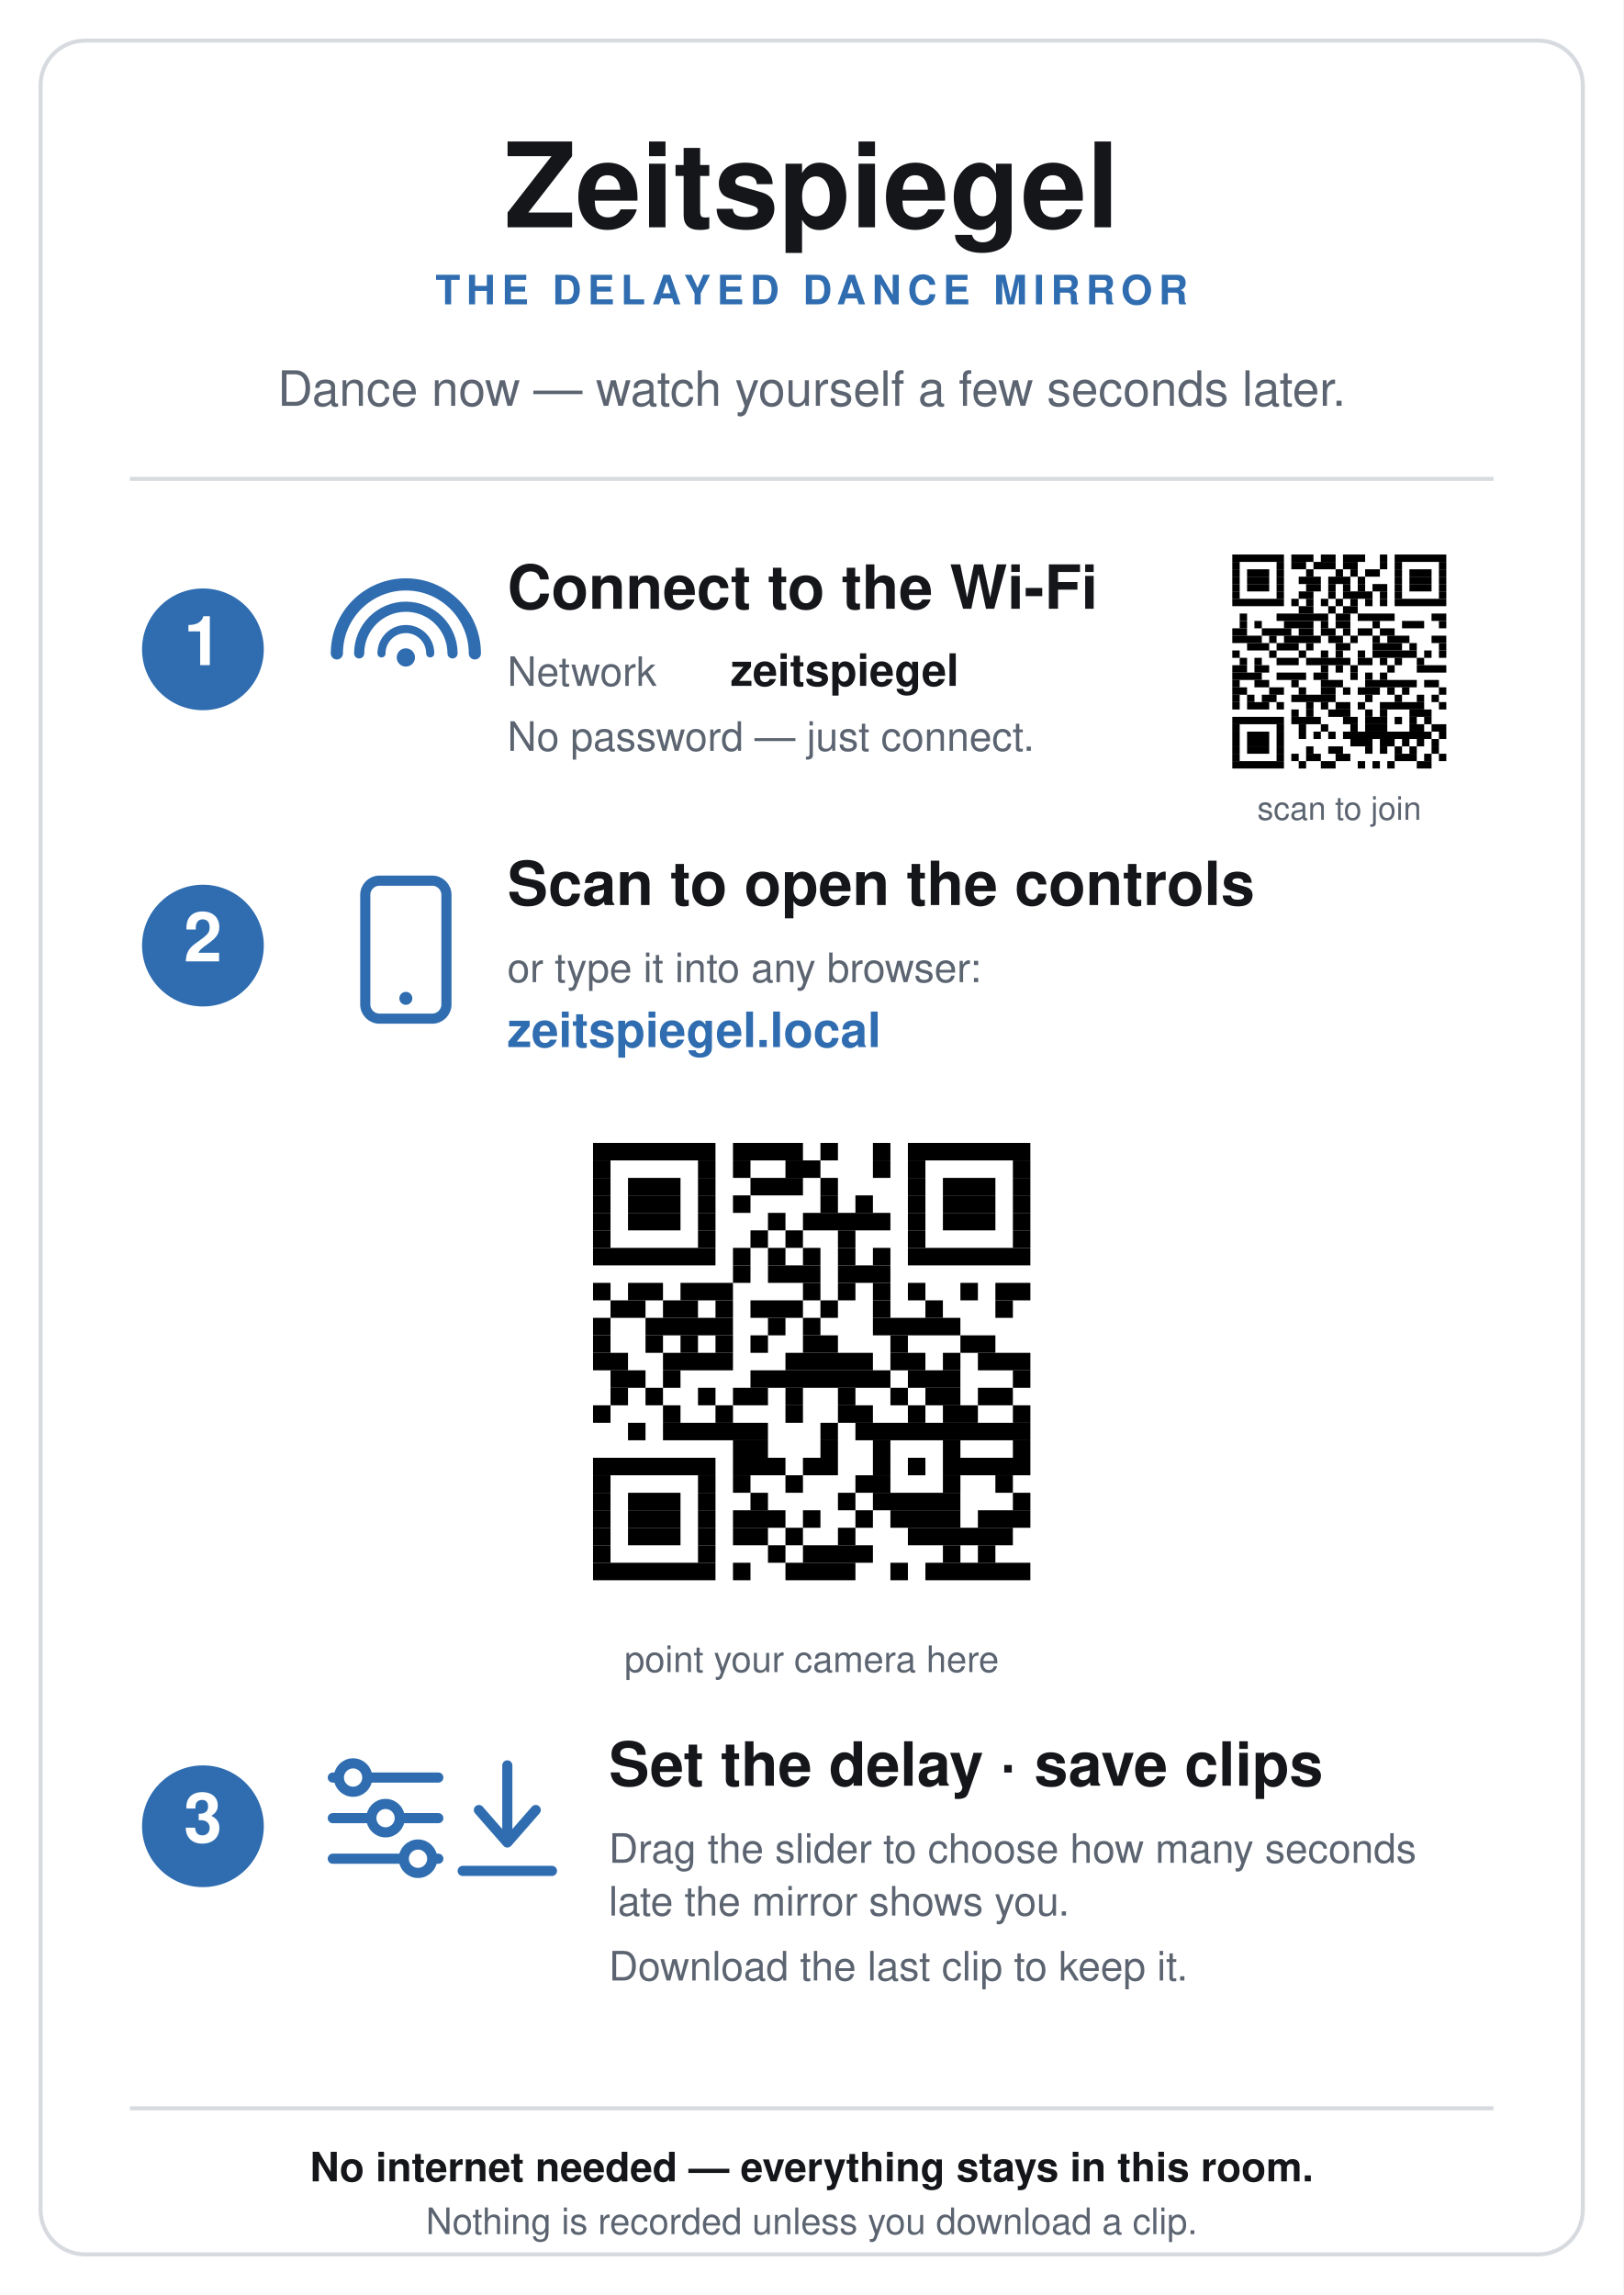
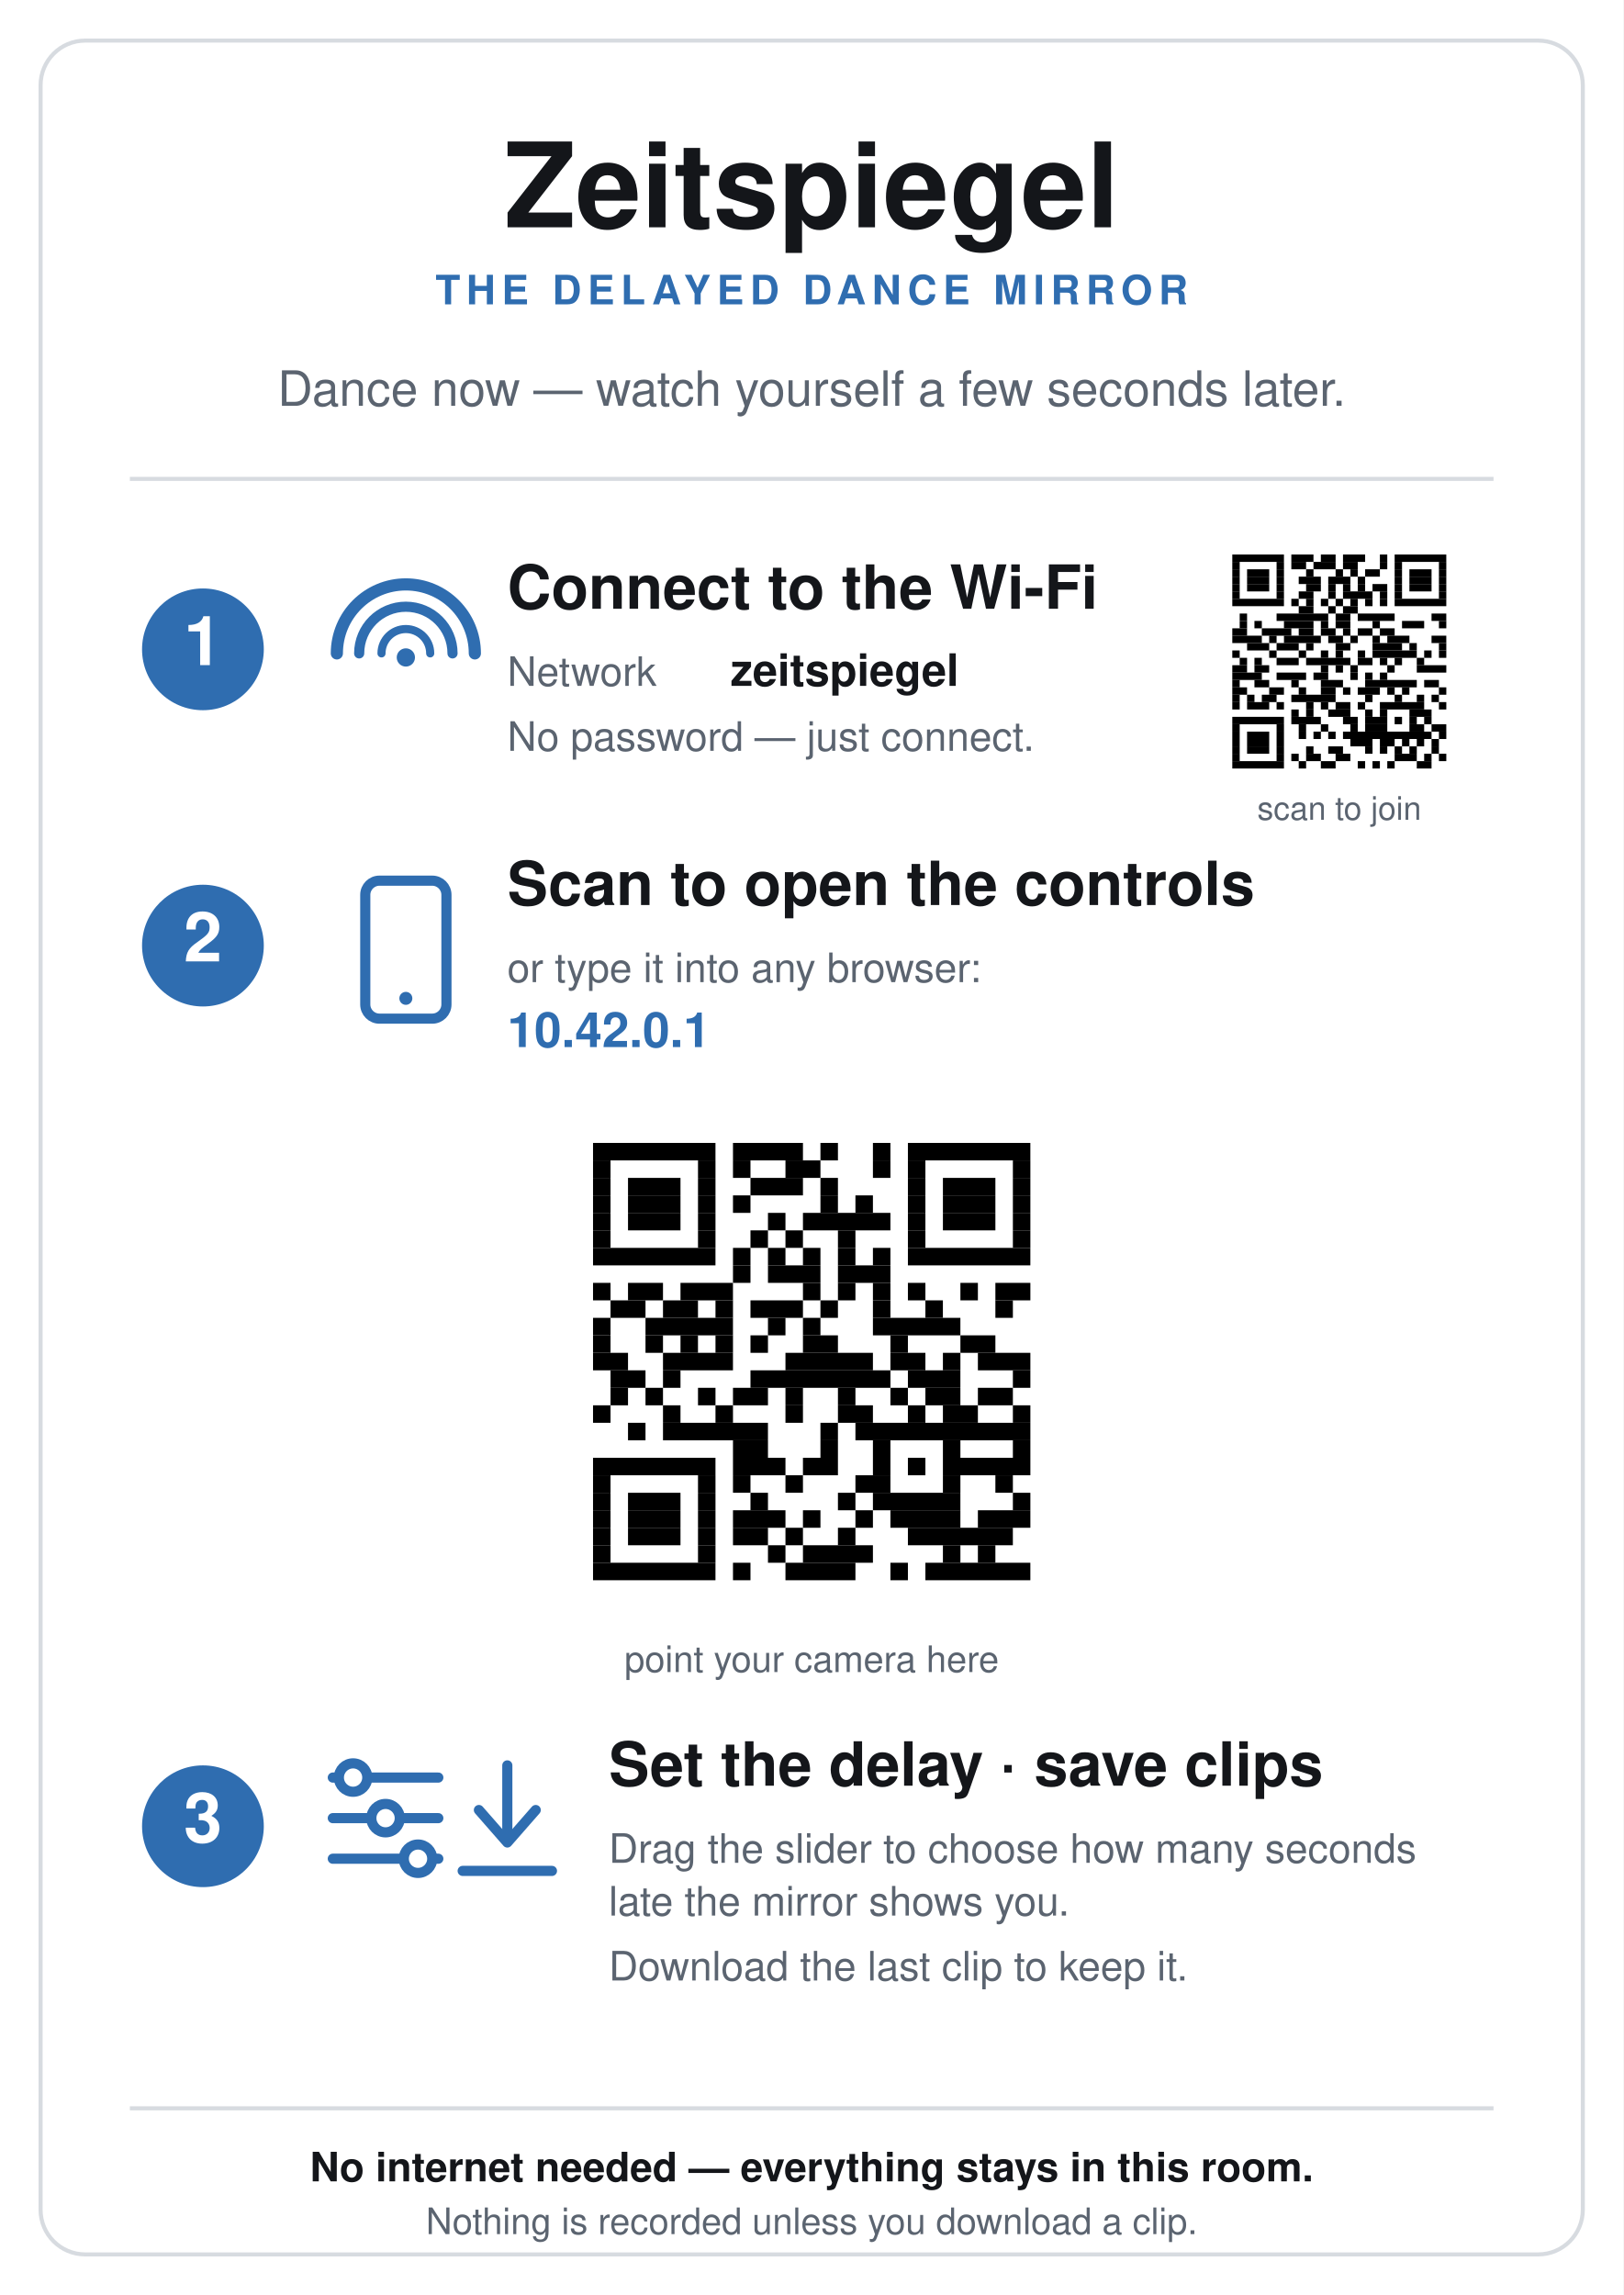
<svg xmlns="http://www.w3.org/2000/svg" viewBox="0 0 800 1131" font-family="Helvetica, Arial, sans-serif">
  <rect width="800" height="1131" fill="#ffffff" />
  <rect x="20" y="20" width="760" height="1091" rx="22" fill="none" stroke="#d7dbe0" stroke-width="2" />
  <text x="400.0" y="112" fill="#14161a" font-size="58" font-weight="700" text-anchor="middle">Zeitspiegel</text>
  <text x="400.0" y="150" fill="#2f6db0" font-size="20" font-weight="600" text-anchor="middle" letter-spacing="3">THE DELAYED DANCE MIRROR</text>
  <text x="400.0" y="200" fill="#5b6470" font-size="24" font-weight="400" text-anchor="middle">Dance now — watch yourself a few seconds later.</text>
  <line x1="64" y1="236" x2="736" y2="236" stroke="#d7dbe0" stroke-width="2" />
  <circle cx="100" cy="320" r="30" fill="#2f6db0" />
  <text x="100" y="320" fill="#fff" font-size="34" font-weight="700" text-anchor="middle" dominant-baseline="central">1</text>
  <path d="M 166 322 A 34 34 0 0 1 234 322" fill="none" stroke="#2f6db0" stroke-width="6" stroke-linecap="round" />
  <path d="M 177 322 A 23 23 0 0 1 223 322" fill="none" stroke="#2f6db0" stroke-width="5" stroke-linecap="round" />
  <path d="M 188 322 A 12 12 0 0 1 212 322" fill="none" stroke="#2f6db0" stroke-width="4" stroke-linecap="round" />
  <circle cx="200" cy="324" r="4.5" fill="#2f6db0" />
  <text x="250" y="300" fill="#14161a" font-size="30" font-weight="700" text-anchor="start">Connect to the Wi-Fi</text>
  <text x="250" y="338" fill="#5b6470" font-size="20" font-weight="400" text-anchor="start">Network</text>
  <text x="360" y="338" fill="#14161a" font-size="22" font-weight="700" text-anchor="start">zeitspiegel</text>
  <text x="250" y="370" fill="#5b6470" font-size="20" font-weight="400" text-anchor="start">No password — just connect.</text>
  <rect x="600.0" y="266.0" width="120.0" height="120.0" fill="#ffffff" />
  <rect x="607.27" y="273.27" width="25.45" height="3.64" fill="#000" />
  <rect x="636.36" y="273.27" width="10.91" height="3.64" fill="#000" />
  <rect x="650.91" y="273.27" width="7.27" height="3.64" fill="#000" />
  <rect x="661.82" y="273.27" width="10.91" height="3.64" fill="#000" />
  <rect x="680.00" y="273.27" width="3.64" height="3.64" fill="#000" />
  <rect x="687.27" y="273.27" width="25.45" height="3.64" fill="#000" />
  <rect x="607.27" y="276.91" width="3.64" height="3.64" fill="#000" />
  <rect x="629.09" y="276.91" width="3.64" height="3.64" fill="#000" />
  <rect x="636.36" y="276.91" width="7.27" height="3.64" fill="#000" />
  <rect x="647.27" y="276.91" width="10.91" height="3.64" fill="#000" />
  <rect x="661.82" y="276.91" width="7.27" height="3.64" fill="#000" />
  <rect x="680.00" y="276.91" width="3.64" height="3.64" fill="#000" />
  <rect x="687.27" y="276.91" width="3.64" height="3.64" fill="#000" />
  <rect x="709.09" y="276.91" width="3.64" height="3.64" fill="#000" />
  <rect x="607.27" y="280.55" width="3.64" height="3.64" fill="#000" />
  <rect x="614.55" y="280.55" width="10.91" height="3.64" fill="#000" />
  <rect x="629.09" y="280.55" width="3.64" height="3.64" fill="#000" />
  <rect x="643.64" y="280.55" width="3.64" height="3.64" fill="#000" />
  <rect x="658.18" y="280.55" width="3.64" height="3.64" fill="#000" />
  <rect x="665.45" y="280.55" width="3.64" height="3.64" fill="#000" />
  <rect x="672.73" y="280.55" width="7.27" height="3.64" fill="#000" />
  <rect x="687.27" y="280.55" width="3.64" height="3.64" fill="#000" />
  <rect x="694.55" y="280.55" width="10.91" height="3.64" fill="#000" />
  <rect x="709.09" y="280.55" width="3.64" height="3.64" fill="#000" />
  <rect x="607.27" y="284.18" width="3.64" height="3.64" fill="#000" />
  <rect x="614.55" y="284.18" width="10.91" height="3.64" fill="#000" />
  <rect x="629.09" y="284.18" width="3.64" height="3.64" fill="#000" />
  <rect x="640.00" y="284.18" width="10.91" height="3.64" fill="#000" />
  <rect x="654.55" y="284.18" width="10.91" height="3.64" fill="#000" />
  <rect x="669.09" y="284.18" width="3.64" height="3.64" fill="#000" />
  <rect x="687.27" y="284.18" width="3.64" height="3.64" fill="#000" />
  <rect x="694.55" y="284.18" width="10.91" height="3.64" fill="#000" />
  <rect x="709.09" y="284.18" width="3.64" height="3.64" fill="#000" />
  <rect x="607.27" y="287.82" width="3.64" height="3.64" fill="#000" />
  <rect x="614.55" y="287.82" width="10.91" height="3.64" fill="#000" />
  <rect x="629.09" y="287.82" width="3.64" height="3.64" fill="#000" />
  <rect x="643.64" y="287.82" width="7.27" height="3.64" fill="#000" />
  <rect x="654.55" y="287.82" width="3.64" height="3.64" fill="#000" />
  <rect x="661.82" y="287.82" width="3.64" height="3.64" fill="#000" />
  <rect x="669.09" y="287.82" width="3.64" height="3.64" fill="#000" />
  <rect x="676.36" y="287.82" width="7.27" height="3.64" fill="#000" />
  <rect x="687.27" y="287.82" width="3.64" height="3.64" fill="#000" />
  <rect x="694.55" y="287.82" width="10.91" height="3.64" fill="#000" />
  <rect x="709.09" y="287.82" width="3.64" height="3.64" fill="#000" />
  <rect x="607.27" y="291.45" width="3.64" height="3.64" fill="#000" />
  <rect x="629.09" y="291.45" width="3.64" height="3.64" fill="#000" />
  <rect x="640.00" y="291.45" width="7.27" height="3.64" fill="#000" />
  <rect x="654.55" y="291.45" width="3.64" height="3.64" fill="#000" />
  <rect x="661.82" y="291.45" width="14.55" height="3.64" fill="#000" />
  <rect x="680.00" y="291.45" width="3.64" height="3.64" fill="#000" />
  <rect x="687.27" y="291.45" width="3.64" height="3.64" fill="#000" />
  <rect x="709.09" y="291.45" width="3.64" height="3.64" fill="#000" />
  <rect x="607.27" y="295.09" width="25.45" height="3.64" fill="#000" />
  <rect x="636.36" y="295.09" width="3.64" height="3.64" fill="#000" />
  <rect x="643.64" y="295.09" width="3.64" height="3.64" fill="#000" />
  <rect x="650.91" y="295.09" width="3.64" height="3.64" fill="#000" />
  <rect x="658.18" y="295.09" width="3.64" height="3.64" fill="#000" />
  <rect x="665.45" y="295.09" width="3.64" height="3.64" fill="#000" />
  <rect x="672.73" y="295.09" width="3.64" height="3.64" fill="#000" />
  <rect x="680.00" y="295.09" width="3.64" height="3.64" fill="#000" />
  <rect x="687.27" y="295.09" width="25.45" height="3.64" fill="#000" />
  <rect x="640.00" y="298.73" width="7.27" height="3.64" fill="#000" />
  <rect x="654.55" y="298.73" width="3.64" height="3.64" fill="#000" />
  <rect x="661.82" y="298.73" width="7.27" height="3.64" fill="#000" />
  <rect x="610.91" y="302.36" width="3.64" height="3.64" fill="#000" />
  <rect x="629.09" y="302.36" width="25.45" height="3.64" fill="#000" />
  <rect x="658.18" y="302.36" width="7.27" height="3.64" fill="#000" />
  <rect x="669.09" y="302.36" width="18.18" height="3.64" fill="#000" />
  <rect x="705.45" y="302.36" width="7.27" height="3.64" fill="#000" />
  <rect x="610.91" y="306.00" width="3.64" height="3.64" fill="#000" />
  <rect x="618.18" y="306.00" width="3.64" height="3.64" fill="#000" />
  <rect x="632.73" y="306.00" width="14.55" height="3.64" fill="#000" />
  <rect x="650.91" y="306.00" width="3.64" height="3.64" fill="#000" />
  <rect x="658.18" y="306.00" width="7.27" height="3.64" fill="#000" />
  <rect x="676.36" y="306.00" width="3.64" height="3.64" fill="#000" />
  <rect x="690.91" y="306.00" width="10.91" height="3.64" fill="#000" />
  <rect x="709.09" y="306.00" width="3.64" height="3.64" fill="#000" />
  <rect x="607.27" y="309.64" width="7.27" height="3.64" fill="#000" />
  <rect x="621.82" y="309.64" width="14.55" height="3.64" fill="#000" />
  <rect x="640.00" y="309.64" width="7.27" height="3.64" fill="#000" />
  <rect x="650.91" y="309.64" width="7.27" height="3.64" fill="#000" />
  <rect x="661.82" y="309.64" width="3.64" height="3.64" fill="#000" />
  <rect x="669.09" y="309.64" width="7.27" height="3.64" fill="#000" />
  <rect x="680.00" y="309.64" width="7.27" height="3.64" fill="#000" />
  <rect x="607.27" y="313.27" width="14.55" height="3.64" fill="#000" />
  <rect x="625.45" y="313.27" width="3.64" height="3.64" fill="#000" />
  <rect x="632.73" y="313.27" width="18.18" height="3.64" fill="#000" />
  <rect x="654.55" y="313.27" width="7.27" height="3.64" fill="#000" />
  <rect x="665.45" y="313.27" width="3.64" height="3.64" fill="#000" />
  <rect x="676.36" y="313.27" width="3.64" height="3.64" fill="#000" />
  <rect x="683.64" y="313.27" width="10.91" height="3.64" fill="#000" />
  <rect x="705.45" y="313.27" width="7.27" height="3.64" fill="#000" />
  <rect x="614.55" y="316.91" width="10.91" height="3.64" fill="#000" />
  <rect x="629.09" y="316.91" width="10.91" height="3.64" fill="#000" />
  <rect x="643.64" y="316.91" width="3.64" height="3.64" fill="#000" />
  <rect x="658.18" y="316.91" width="7.27" height="3.64" fill="#000" />
  <rect x="676.36" y="316.91" width="14.55" height="3.64" fill="#000" />
  <rect x="694.55" y="316.91" width="3.64" height="3.64" fill="#000" />
  <rect x="709.09" y="316.91" width="3.64" height="3.64" fill="#000" />
  <rect x="607.27" y="320.55" width="3.64" height="3.64" fill="#000" />
  <rect x="625.45" y="320.55" width="3.64" height="3.64" fill="#000" />
  <rect x="640.00" y="320.55" width="3.64" height="3.64" fill="#000" />
  <rect x="650.91" y="320.55" width="3.64" height="3.64" fill="#000" />
  <rect x="658.18" y="320.55" width="3.64" height="3.64" fill="#000" />
  <rect x="669.09" y="320.55" width="3.64" height="3.64" fill="#000" />
  <rect x="676.36" y="320.55" width="21.82" height="3.64" fill="#000" />
  <rect x="701.82" y="320.55" width="3.64" height="3.64" fill="#000" />
  <rect x="709.09" y="320.55" width="3.64" height="3.64" fill="#000" />
  <rect x="610.91" y="324.18" width="3.64" height="3.64" fill="#000" />
  <rect x="618.18" y="324.18" width="3.64" height="3.64" fill="#000" />
  <rect x="629.09" y="324.18" width="10.91" height="3.64" fill="#000" />
  <rect x="643.64" y="324.18" width="21.82" height="3.64" fill="#000" />
  <rect x="669.09" y="324.18" width="7.27" height="3.64" fill="#000" />
  <rect x="680.00" y="324.18" width="3.64" height="3.64" fill="#000" />
  <rect x="687.27" y="324.18" width="3.64" height="3.64" fill="#000" />
  <rect x="698.18" y="324.18" width="3.64" height="3.64" fill="#000" />
  <rect x="607.27" y="327.82" width="7.27" height="3.64" fill="#000" />
  <rect x="618.18" y="327.82" width="7.27" height="3.64" fill="#000" />
  <rect x="650.91" y="327.82" width="3.64" height="3.64" fill="#000" />
  <rect x="658.18" y="327.82" width="3.64" height="3.64" fill="#000" />
  <rect x="665.45" y="327.82" width="3.64" height="3.64" fill="#000" />
  <rect x="683.64" y="327.82" width="3.64" height="3.64" fill="#000" />
  <rect x="698.18" y="327.82" width="14.55" height="3.64" fill="#000" />
  <rect x="607.27" y="331.45" width="14.55" height="3.64" fill="#000" />
  <rect x="629.09" y="331.45" width="14.55" height="3.64" fill="#000" />
  <rect x="647.27" y="331.45" width="7.27" height="3.64" fill="#000" />
  <rect x="665.45" y="331.45" width="3.64" height="3.64" fill="#000" />
  <rect x="672.73" y="331.45" width="3.64" height="3.64" fill="#000" />
  <rect x="680.00" y="331.45" width="3.64" height="3.64" fill="#000" />
  <rect x="607.27" y="335.09" width="3.64" height="3.64" fill="#000" />
  <rect x="618.18" y="335.09" width="7.27" height="3.64" fill="#000" />
  <rect x="636.36" y="335.09" width="3.64" height="3.64" fill="#000" />
  <rect x="650.91" y="335.09" width="10.91" height="3.64" fill="#000" />
  <rect x="672.73" y="335.09" width="25.45" height="3.64" fill="#000" />
  <rect x="701.82" y="335.09" width="7.27" height="3.64" fill="#000" />
  <rect x="607.27" y="338.73" width="7.27" height="3.64" fill="#000" />
  <rect x="625.45" y="338.73" width="7.27" height="3.64" fill="#000" />
  <rect x="640.00" y="338.73" width="3.64" height="3.64" fill="#000" />
  <rect x="650.91" y="338.73" width="7.27" height="3.64" fill="#000" />
  <rect x="661.82" y="338.73" width="3.64" height="3.64" fill="#000" />
  <rect x="669.09" y="338.73" width="10.91" height="3.64" fill="#000" />
  <rect x="683.64" y="338.73" width="3.64" height="3.64" fill="#000" />
  <rect x="690.91" y="338.73" width="3.64" height="3.64" fill="#000" />
  <rect x="709.09" y="338.73" width="3.64" height="3.64" fill="#000" />
  <rect x="607.27" y="342.36" width="3.64" height="3.64" fill="#000" />
  <rect x="614.55" y="342.36" width="3.64" height="3.64" fill="#000" />
  <rect x="621.82" y="342.36" width="7.27" height="3.64" fill="#000" />
  <rect x="636.36" y="342.36" width="21.82" height="3.64" fill="#000" />
  <rect x="672.73" y="342.36" width="3.64" height="3.64" fill="#000" />
  <rect x="687.27" y="342.36" width="3.64" height="3.64" fill="#000" />
  <rect x="698.18" y="342.36" width="3.64" height="3.64" fill="#000" />
  <rect x="705.45" y="342.36" width="3.64" height="3.64" fill="#000" />
  <rect x="607.27" y="346.00" width="3.64" height="3.64" fill="#000" />
  <rect x="614.55" y="346.00" width="10.91" height="3.64" fill="#000" />
  <rect x="629.09" y="346.00" width="3.64" height="3.64" fill="#000" />
  <rect x="643.64" y="346.00" width="3.64" height="3.64" fill="#000" />
  <rect x="650.91" y="346.00" width="3.64" height="3.64" fill="#000" />
  <rect x="658.18" y="346.00" width="7.27" height="3.64" fill="#000" />
  <rect x="669.09" y="346.00" width="3.64" height="3.64" fill="#000" />
  <rect x="680.00" y="346.00" width="21.82" height="3.64" fill="#000" />
  <rect x="709.09" y="346.00" width="3.64" height="3.64" fill="#000" />
  <rect x="636.36" y="349.64" width="3.64" height="3.64" fill="#000" />
  <rect x="643.64" y="349.64" width="3.64" height="3.64" fill="#000" />
  <rect x="654.55" y="349.64" width="10.91" height="3.64" fill="#000" />
  <rect x="672.73" y="349.64" width="3.64" height="3.64" fill="#000" />
  <rect x="680.00" y="349.64" width="3.64" height="3.64" fill="#000" />
  <rect x="694.55" y="349.64" width="10.91" height="3.64" fill="#000" />
  <rect x="607.27" y="353.27" width="25.45" height="3.64" fill="#000" />
  <rect x="636.36" y="353.27" width="14.55" height="3.64" fill="#000" />
  <rect x="661.82" y="353.27" width="7.27" height="3.64" fill="#000" />
  <rect x="672.73" y="353.27" width="10.91" height="3.64" fill="#000" />
  <rect x="687.27" y="353.27" width="3.64" height="3.64" fill="#000" />
  <rect x="694.55" y="353.27" width="3.64" height="3.64" fill="#000" />
  <rect x="701.82" y="353.27" width="3.64" height="3.64" fill="#000" />
  <rect x="607.27" y="356.91" width="3.64" height="3.64" fill="#000" />
  <rect x="629.09" y="356.91" width="3.64" height="3.64" fill="#000" />
  <rect x="640.00" y="356.91" width="3.64" height="3.64" fill="#000" />
  <rect x="650.91" y="356.91" width="3.64" height="3.64" fill="#000" />
  <rect x="665.45" y="356.91" width="3.64" height="3.64" fill="#000" />
  <rect x="672.73" y="356.91" width="10.91" height="3.64" fill="#000" />
  <rect x="694.55" y="356.91" width="7.27" height="3.64" fill="#000" />
  <rect x="705.45" y="356.91" width="7.27" height="3.64" fill="#000" />
  <rect x="607.27" y="360.55" width="3.64" height="3.64" fill="#000" />
  <rect x="614.55" y="360.55" width="10.91" height="3.64" fill="#000" />
  <rect x="629.09" y="360.55" width="3.64" height="3.64" fill="#000" />
  <rect x="640.00" y="360.55" width="3.64" height="3.64" fill="#000" />
  <rect x="647.27" y="360.55" width="3.64" height="3.64" fill="#000" />
  <rect x="654.55" y="360.55" width="3.64" height="3.64" fill="#000" />
  <rect x="661.82" y="360.55" width="43.64" height="3.64" fill="#000" />
  <rect x="709.09" y="360.55" width="3.64" height="3.64" fill="#000" />
  <rect x="607.27" y="364.18" width="3.64" height="3.64" fill="#000" />
  <rect x="614.55" y="364.18" width="10.91" height="3.64" fill="#000" />
  <rect x="629.09" y="364.18" width="3.64" height="3.64" fill="#000" />
  <rect x="665.45" y="364.18" width="10.91" height="3.64" fill="#000" />
  <rect x="680.00" y="364.18" width="7.27" height="3.64" fill="#000" />
  <rect x="690.91" y="364.18" width="3.64" height="3.64" fill="#000" />
  <rect x="698.18" y="364.18" width="3.64" height="3.64" fill="#000" />
  <rect x="705.45" y="364.18" width="3.64" height="3.64" fill="#000" />
  <rect x="607.27" y="367.82" width="3.64" height="3.64" fill="#000" />
  <rect x="614.55" y="367.82" width="10.91" height="3.64" fill="#000" />
  <rect x="629.09" y="367.82" width="3.64" height="3.64" fill="#000" />
  <rect x="643.64" y="367.82" width="3.64" height="3.64" fill="#000" />
  <rect x="654.55" y="367.82" width="7.27" height="3.64" fill="#000" />
  <rect x="672.73" y="367.82" width="3.64" height="3.64" fill="#000" />
  <rect x="680.00" y="367.82" width="3.64" height="3.64" fill="#000" />
  <rect x="687.27" y="367.82" width="3.64" height="3.64" fill="#000" />
  <rect x="694.55" y="367.82" width="3.64" height="3.64" fill="#000" />
  <rect x="705.45" y="367.82" width="3.64" height="3.64" fill="#000" />
  <rect x="607.27" y="371.45" width="3.64" height="3.64" fill="#000" />
  <rect x="629.09" y="371.45" width="3.64" height="3.64" fill="#000" />
  <rect x="636.36" y="371.45" width="3.64" height="3.64" fill="#000" />
  <rect x="643.64" y="371.45" width="7.27" height="3.64" fill="#000" />
  <rect x="658.18" y="371.45" width="7.27" height="3.64" fill="#000" />
  <rect x="687.27" y="371.45" width="10.91" height="3.64" fill="#000" />
  <rect x="701.82" y="371.45" width="3.64" height="3.64" fill="#000" />
  <rect x="709.09" y="371.45" width="3.64" height="3.64" fill="#000" />
  <rect x="607.27" y="375.09" width="25.45" height="3.64" fill="#000" />
  <rect x="640.00" y="375.09" width="3.64" height="3.64" fill="#000" />
  <rect x="650.91" y="375.09" width="7.27" height="3.64" fill="#000" />
  <rect x="669.09" y="375.09" width="3.64" height="3.64" fill="#000" />
  <rect x="676.36" y="375.09" width="3.64" height="3.64" fill="#000" />
  <rect x="683.64" y="375.09" width="3.64" height="3.64" fill="#000" />
  <rect x="698.18" y="375.09" width="7.27" height="3.64" fill="#000" />
  <text x="660" y="404" fill="#5b6470" font-size="16" font-weight="400" text-anchor="middle">scan to join</text>
  <circle cx="100" cy="466" r="30" fill="#2f6db0" />
  <text x="100" y="466" fill="#fff" font-size="34" font-weight="700" text-anchor="middle" dominant-baseline="central">2</text>
  <rect x="180" y="434" width="40" height="68" rx="7" fill="none" stroke="#2f6db0" stroke-width="5" />
  <circle cx="200" cy="492" r="3.2" fill="#2f6db0" />
  <text x="250" y="446" fill="#14161a" font-size="30" font-weight="700" text-anchor="start">Scan to open the controls</text>
  <text x="250" y="484" fill="#5b6470" font-size="20" font-weight="400" text-anchor="start">or type it into any browser:</text>
-   <text x="250" y="516" fill="#2f6db0" font-size="24" font-weight="700" text-anchor="start">zeitspiegel.local</text>
+   <text x="250" y="516" fill="#2f6db0" font-size="24" font-weight="700" text-anchor="start">10.42.0.1</text>
  <rect x="275.0" y="546.0" width="250.0" height="250.0" fill="#ffffff" />
  <rect x="292.24" y="563.24" width="60.34" height="8.62" fill="#000" />
  <rect x="361.21" y="563.24" width="34.48" height="8.62" fill="#000" />
  <rect x="404.31" y="563.24" width="8.62" height="8.62" fill="#000" />
  <rect x="430.17" y="563.24" width="8.62" height="8.62" fill="#000" />
  <rect x="447.41" y="563.24" width="60.34" height="8.62" fill="#000" />
  <rect x="292.24" y="571.86" width="8.62" height="8.62" fill="#000" />
  <rect x="343.97" y="571.86" width="8.62" height="8.62" fill="#000" />
  <rect x="361.21" y="571.86" width="8.62" height="8.62" fill="#000" />
  <rect x="387.07" y="571.86" width="17.24" height="8.62" fill="#000" />
  <rect x="430.17" y="571.86" width="8.62" height="8.62" fill="#000" />
  <rect x="447.41" y="571.86" width="8.62" height="8.62" fill="#000" />
  <rect x="499.14" y="571.86" width="8.62" height="8.62" fill="#000" />
  <rect x="292.24" y="580.48" width="8.62" height="8.62" fill="#000" />
  <rect x="309.48" y="580.48" width="25.86" height="8.62" fill="#000" />
  <rect x="343.97" y="580.48" width="8.62" height="8.62" fill="#000" />
  <rect x="369.83" y="580.48" width="25.86" height="8.62" fill="#000" />
  <rect x="404.31" y="580.48" width="8.62" height="8.62" fill="#000" />
  <rect x="447.41" y="580.48" width="8.62" height="8.62" fill="#000" />
  <rect x="464.66" y="580.48" width="25.86" height="8.62" fill="#000" />
  <rect x="499.14" y="580.48" width="8.62" height="8.62" fill="#000" />
  <rect x="292.24" y="589.10" width="8.62" height="8.62" fill="#000" />
  <rect x="309.48" y="589.10" width="25.86" height="8.62" fill="#000" />
  <rect x="343.97" y="589.10" width="8.62" height="8.62" fill="#000" />
  <rect x="361.21" y="589.10" width="8.62" height="8.62" fill="#000" />
  <rect x="404.31" y="589.10" width="8.62" height="8.62" fill="#000" />
  <rect x="421.55" y="589.10" width="8.62" height="8.62" fill="#000" />
  <rect x="447.41" y="589.10" width="8.62" height="8.62" fill="#000" />
  <rect x="464.66" y="589.10" width="25.86" height="8.62" fill="#000" />
  <rect x="499.14" y="589.10" width="8.62" height="8.62" fill="#000" />
  <rect x="292.24" y="597.72" width="8.62" height="8.62" fill="#000" />
  <rect x="309.48" y="597.72" width="25.86" height="8.62" fill="#000" />
  <rect x="343.97" y="597.72" width="8.62" height="8.62" fill="#000" />
  <rect x="378.45" y="597.72" width="8.62" height="8.62" fill="#000" />
  <rect x="395.69" y="597.72" width="43.10" height="8.62" fill="#000" />
  <rect x="447.41" y="597.72" width="8.62" height="8.62" fill="#000" />
  <rect x="464.66" y="597.72" width="25.86" height="8.62" fill="#000" />
  <rect x="499.14" y="597.72" width="8.62" height="8.62" fill="#000" />
  <rect x="292.24" y="606.34" width="8.62" height="8.62" fill="#000" />
  <rect x="343.97" y="606.34" width="8.62" height="8.62" fill="#000" />
  <rect x="369.83" y="606.34" width="8.62" height="8.62" fill="#000" />
  <rect x="387.07" y="606.34" width="8.62" height="8.62" fill="#000" />
  <rect x="412.93" y="606.34" width="8.62" height="8.62" fill="#000" />
  <rect x="447.41" y="606.34" width="8.62" height="8.62" fill="#000" />
  <rect x="499.14" y="606.34" width="8.62" height="8.62" fill="#000" />
  <rect x="292.24" y="614.97" width="60.34" height="8.62" fill="#000" />
  <rect x="361.21" y="614.97" width="8.62" height="8.62" fill="#000" />
  <rect x="378.45" y="614.97" width="8.62" height="8.62" fill="#000" />
  <rect x="395.69" y="614.97" width="8.62" height="8.62" fill="#000" />
  <rect x="412.93" y="614.97" width="8.62" height="8.62" fill="#000" />
  <rect x="430.17" y="614.97" width="8.62" height="8.62" fill="#000" />
  <rect x="447.41" y="614.97" width="60.34" height="8.62" fill="#000" />
  <rect x="361.21" y="623.59" width="8.62" height="8.62" fill="#000" />
  <rect x="378.45" y="623.59" width="25.86" height="8.62" fill="#000" />
  <rect x="412.93" y="623.59" width="25.86" height="8.62" fill="#000" />
  <rect x="292.24" y="632.21" width="8.62" height="8.62" fill="#000" />
  <rect x="309.48" y="632.21" width="17.24" height="8.62" fill="#000" />
  <rect x="335.34" y="632.21" width="25.86" height="8.62" fill="#000" />
  <rect x="395.69" y="632.21" width="8.62" height="8.62" fill="#000" />
  <rect x="412.93" y="632.21" width="8.62" height="8.62" fill="#000" />
  <rect x="430.17" y="632.21" width="8.62" height="8.62" fill="#000" />
  <rect x="447.41" y="632.21" width="8.62" height="8.62" fill="#000" />
  <rect x="473.28" y="632.21" width="8.62" height="8.62" fill="#000" />
  <rect x="490.52" y="632.21" width="17.24" height="8.62" fill="#000" />
  <rect x="300.86" y="640.83" width="17.24" height="8.62" fill="#000" />
  <rect x="326.72" y="640.83" width="17.24" height="8.62" fill="#000" />
  <rect x="352.59" y="640.83" width="8.62" height="8.62" fill="#000" />
  <rect x="369.83" y="640.83" width="25.86" height="8.62" fill="#000" />
  <rect x="404.31" y="640.83" width="8.62" height="8.62" fill="#000" />
  <rect x="430.17" y="640.83" width="8.62" height="8.62" fill="#000" />
  <rect x="456.03" y="640.83" width="8.62" height="8.62" fill="#000" />
  <rect x="490.52" y="640.83" width="8.62" height="8.62" fill="#000" />
  <rect x="292.24" y="649.45" width="8.62" height="8.62" fill="#000" />
  <rect x="318.10" y="649.45" width="43.10" height="8.62" fill="#000" />
  <rect x="378.45" y="649.45" width="8.62" height="8.62" fill="#000" />
  <rect x="395.69" y="649.45" width="8.62" height="8.62" fill="#000" />
  <rect x="430.17" y="649.45" width="43.10" height="8.62" fill="#000" />
  <rect x="292.24" y="658.07" width="8.62" height="8.62" fill="#000" />
  <rect x="318.10" y="658.07" width="8.62" height="8.62" fill="#000" />
  <rect x="335.34" y="658.07" width="8.62" height="8.62" fill="#000" />
  <rect x="352.59" y="658.07" width="8.62" height="8.62" fill="#000" />
  <rect x="369.83" y="658.07" width="8.62" height="8.62" fill="#000" />
  <rect x="395.69" y="658.07" width="17.24" height="8.62" fill="#000" />
  <rect x="438.79" y="658.07" width="8.62" height="8.62" fill="#000" />
  <rect x="473.28" y="658.07" width="17.24" height="8.62" fill="#000" />
  <rect x="292.24" y="666.69" width="17.24" height="8.62" fill="#000" />
  <rect x="326.72" y="666.69" width="34.48" height="8.62" fill="#000" />
  <rect x="387.07" y="666.69" width="43.10" height="8.62" fill="#000" />
  <rect x="438.79" y="666.69" width="17.24" height="8.62" fill="#000" />
  <rect x="464.66" y="666.69" width="8.62" height="8.62" fill="#000" />
  <rect x="481.90" y="666.69" width="25.86" height="8.62" fill="#000" />
  <rect x="300.86" y="675.31" width="17.24" height="8.62" fill="#000" />
  <rect x="326.72" y="675.31" width="8.62" height="8.62" fill="#000" />
  <rect x="369.83" y="675.31" width="68.97" height="8.62" fill="#000" />
  <rect x="447.41" y="675.31" width="25.86" height="8.62" fill="#000" />
  <rect x="499.14" y="675.31" width="8.62" height="8.62" fill="#000" />
  <rect x="300.86" y="683.93" width="8.62" height="8.62" fill="#000" />
  <rect x="318.10" y="683.93" width="8.62" height="8.62" fill="#000" />
  <rect x="343.97" y="683.93" width="8.62" height="8.62" fill="#000" />
  <rect x="361.21" y="683.93" width="17.24" height="8.62" fill="#000" />
  <rect x="387.07" y="683.93" width="8.62" height="8.62" fill="#000" />
  <rect x="412.93" y="683.93" width="8.62" height="8.62" fill="#000" />
  <rect x="438.79" y="683.93" width="8.62" height="8.62" fill="#000" />
  <rect x="456.03" y="683.93" width="17.24" height="8.62" fill="#000" />
  <rect x="481.90" y="683.93" width="17.24" height="8.62" fill="#000" />
  <rect x="292.24" y="692.55" width="8.62" height="8.62" fill="#000" />
  <rect x="326.72" y="692.55" width="8.62" height="8.62" fill="#000" />
  <rect x="352.59" y="692.55" width="8.62" height="8.62" fill="#000" />
  <rect x="387.07" y="692.55" width="8.62" height="8.62" fill="#000" />
  <rect x="412.93" y="692.55" width="17.24" height="8.62" fill="#000" />
  <rect x="447.41" y="692.55" width="8.62" height="8.62" fill="#000" />
  <rect x="464.66" y="692.55" width="17.24" height="8.62" fill="#000" />
  <rect x="499.14" y="692.55" width="8.62" height="8.62" fill="#000" />
  <rect x="309.48" y="701.17" width="8.62" height="8.62" fill="#000" />
  <rect x="326.72" y="701.17" width="51.72" height="8.62" fill="#000" />
  <rect x="404.31" y="701.17" width="8.62" height="8.62" fill="#000" />
  <rect x="421.55" y="701.17" width="86.21" height="8.62" fill="#000" />
  <rect x="361.21" y="709.79" width="17.24" height="8.62" fill="#000" />
  <rect x="404.31" y="709.79" width="8.62" height="8.62" fill="#000" />
  <rect x="430.17" y="709.79" width="8.62" height="8.62" fill="#000" />
  <rect x="464.66" y="709.79" width="8.62" height="8.62" fill="#000" />
  <rect x="499.14" y="709.79" width="8.62" height="8.62" fill="#000" />
  <rect x="292.24" y="718.41" width="60.34" height="8.62" fill="#000" />
  <rect x="361.21" y="718.41" width="25.86" height="8.62" fill="#000" />
  <rect x="395.69" y="718.41" width="17.24" height="8.62" fill="#000" />
  <rect x="430.17" y="718.41" width="8.62" height="8.62" fill="#000" />
  <rect x="447.41" y="718.41" width="8.62" height="8.62" fill="#000" />
  <rect x="464.66" y="718.41" width="43.10" height="8.62" fill="#000" />
  <rect x="292.24" y="727.03" width="8.62" height="8.62" fill="#000" />
  <rect x="343.97" y="727.03" width="8.62" height="8.62" fill="#000" />
  <rect x="361.21" y="727.03" width="8.62" height="8.62" fill="#000" />
  <rect x="387.07" y="727.03" width="8.62" height="8.62" fill="#000" />
  <rect x="421.55" y="727.03" width="17.24" height="8.62" fill="#000" />
  <rect x="464.66" y="727.03" width="8.62" height="8.62" fill="#000" />
  <rect x="490.52" y="727.03" width="8.62" height="8.62" fill="#000" />
  <rect x="292.24" y="735.66" width="8.62" height="8.62" fill="#000" />
  <rect x="309.48" y="735.66" width="25.86" height="8.62" fill="#000" />
  <rect x="343.97" y="735.66" width="8.62" height="8.62" fill="#000" />
  <rect x="369.83" y="735.66" width="8.62" height="8.62" fill="#000" />
  <rect x="412.93" y="735.66" width="8.62" height="8.62" fill="#000" />
  <rect x="430.17" y="735.66" width="43.10" height="8.62" fill="#000" />
  <rect x="499.14" y="735.66" width="8.62" height="8.62" fill="#000" />
  <rect x="292.24" y="744.28" width="8.62" height="8.62" fill="#000" />
  <rect x="309.48" y="744.28" width="25.86" height="8.62" fill="#000" />
  <rect x="343.97" y="744.28" width="8.62" height="8.62" fill="#000" />
  <rect x="361.21" y="744.28" width="25.86" height="8.62" fill="#000" />
  <rect x="395.69" y="744.28" width="8.62" height="8.62" fill="#000" />
  <rect x="421.55" y="744.28" width="8.62" height="8.62" fill="#000" />
  <rect x="438.79" y="744.28" width="34.48" height="8.62" fill="#000" />
  <rect x="481.90" y="744.28" width="25.86" height="8.62" fill="#000" />
  <rect x="292.24" y="752.90" width="8.62" height="8.62" fill="#000" />
  <rect x="309.48" y="752.90" width="25.86" height="8.62" fill="#000" />
  <rect x="343.97" y="752.90" width="8.62" height="8.62" fill="#000" />
  <rect x="361.21" y="752.90" width="17.24" height="8.62" fill="#000" />
  <rect x="387.07" y="752.90" width="8.62" height="8.62" fill="#000" />
  <rect x="412.93" y="752.90" width="8.62" height="8.62" fill="#000" />
  <rect x="447.41" y="752.90" width="51.72" height="8.62" fill="#000" />
  <rect x="292.24" y="761.52" width="8.62" height="8.62" fill="#000" />
  <rect x="343.97" y="761.52" width="8.62" height="8.62" fill="#000" />
  <rect x="378.45" y="761.52" width="8.62" height="8.62" fill="#000" />
  <rect x="395.69" y="761.52" width="34.48" height="8.62" fill="#000" />
  <rect x="464.66" y="761.52" width="8.62" height="8.62" fill="#000" />
  <rect x="481.90" y="761.52" width="8.62" height="8.62" fill="#000" />
  <rect x="292.24" y="770.14" width="60.34" height="8.62" fill="#000" />
  <rect x="361.21" y="770.14" width="8.62" height="8.62" fill="#000" />
  <rect x="387.07" y="770.14" width="34.48" height="8.62" fill="#000" />
  <rect x="438.79" y="770.14" width="8.62" height="8.62" fill="#000" />
  <rect x="456.03" y="770.14" width="51.72" height="8.62" fill="#000" />
  <text x="400.0" y="824" fill="#5b6470" font-size="18" font-weight="400" text-anchor="middle">point your camera here</text>
  <circle cx="100" cy="900" r="30" fill="#2f6db0" />
  <text x="100" y="900" fill="#fff" font-size="34" font-weight="700" text-anchor="middle" dominant-baseline="central">3</text>
  <line x1="164" y1="876" x2="216" y2="876" stroke="#2f6db0" stroke-width="5" stroke-linecap="round" />
  <circle cx="174" cy="876" r="7" fill="#fff" stroke="#2f6db0" stroke-width="5" />
  <line x1="164" y1="896" x2="216" y2="896" stroke="#2f6db0" stroke-width="5" stroke-linecap="round" />
  <circle cx="190" cy="896" r="7" fill="#fff" stroke="#2f6db0" stroke-width="5" />
  <line x1="164" y1="916" x2="216" y2="916" stroke="#2f6db0" stroke-width="5" stroke-linecap="round" />
  <circle cx="206" cy="916" r="7" fill="#fff" stroke="#2f6db0" stroke-width="5" />
  <line x1="250" y1="870" x2="250" y2="906" stroke="#2f6db0" stroke-width="5" stroke-linecap="round" />
  <path d="M 236 892 L 250 908 L 264 892" fill="none" stroke="#2f6db0" stroke-width="5" stroke-linecap="round" stroke-linejoin="round" />
  <line x1="228" y1="922" x2="272" y2="922" stroke="#2f6db0" stroke-width="5" stroke-linecap="round" />
  <text x="300" y="880" fill="#14161a" font-size="30" font-weight="700" text-anchor="start">Set the delay · save clips</text>
  <text x="300" y="918" fill="#5b6470" font-size="20" font-weight="400" text-anchor="start">Drag the slider to choose how many seconds</text>
  <text x="300" y="944" fill="#5b6470" font-size="20" font-weight="400" text-anchor="start">late the mirror shows you.</text>
  <text x="300" y="976" fill="#5b6470" font-size="20" font-weight="400" text-anchor="start">Download the last clip to keep it.</text>
  <line x1="64" y1="1039" x2="736" y2="1039" stroke="#d7dbe0" stroke-width="2" />
  <text x="400.0" y="1075" fill="#14161a" font-size="20" font-weight="600" text-anchor="middle">No internet needed — everything stays in this room.</text>
  <text x="400.0" y="1101" fill="#5b6470" font-size="18" font-weight="400" text-anchor="middle">Nothing is recorded unless you download a clip.</text>
</svg>
